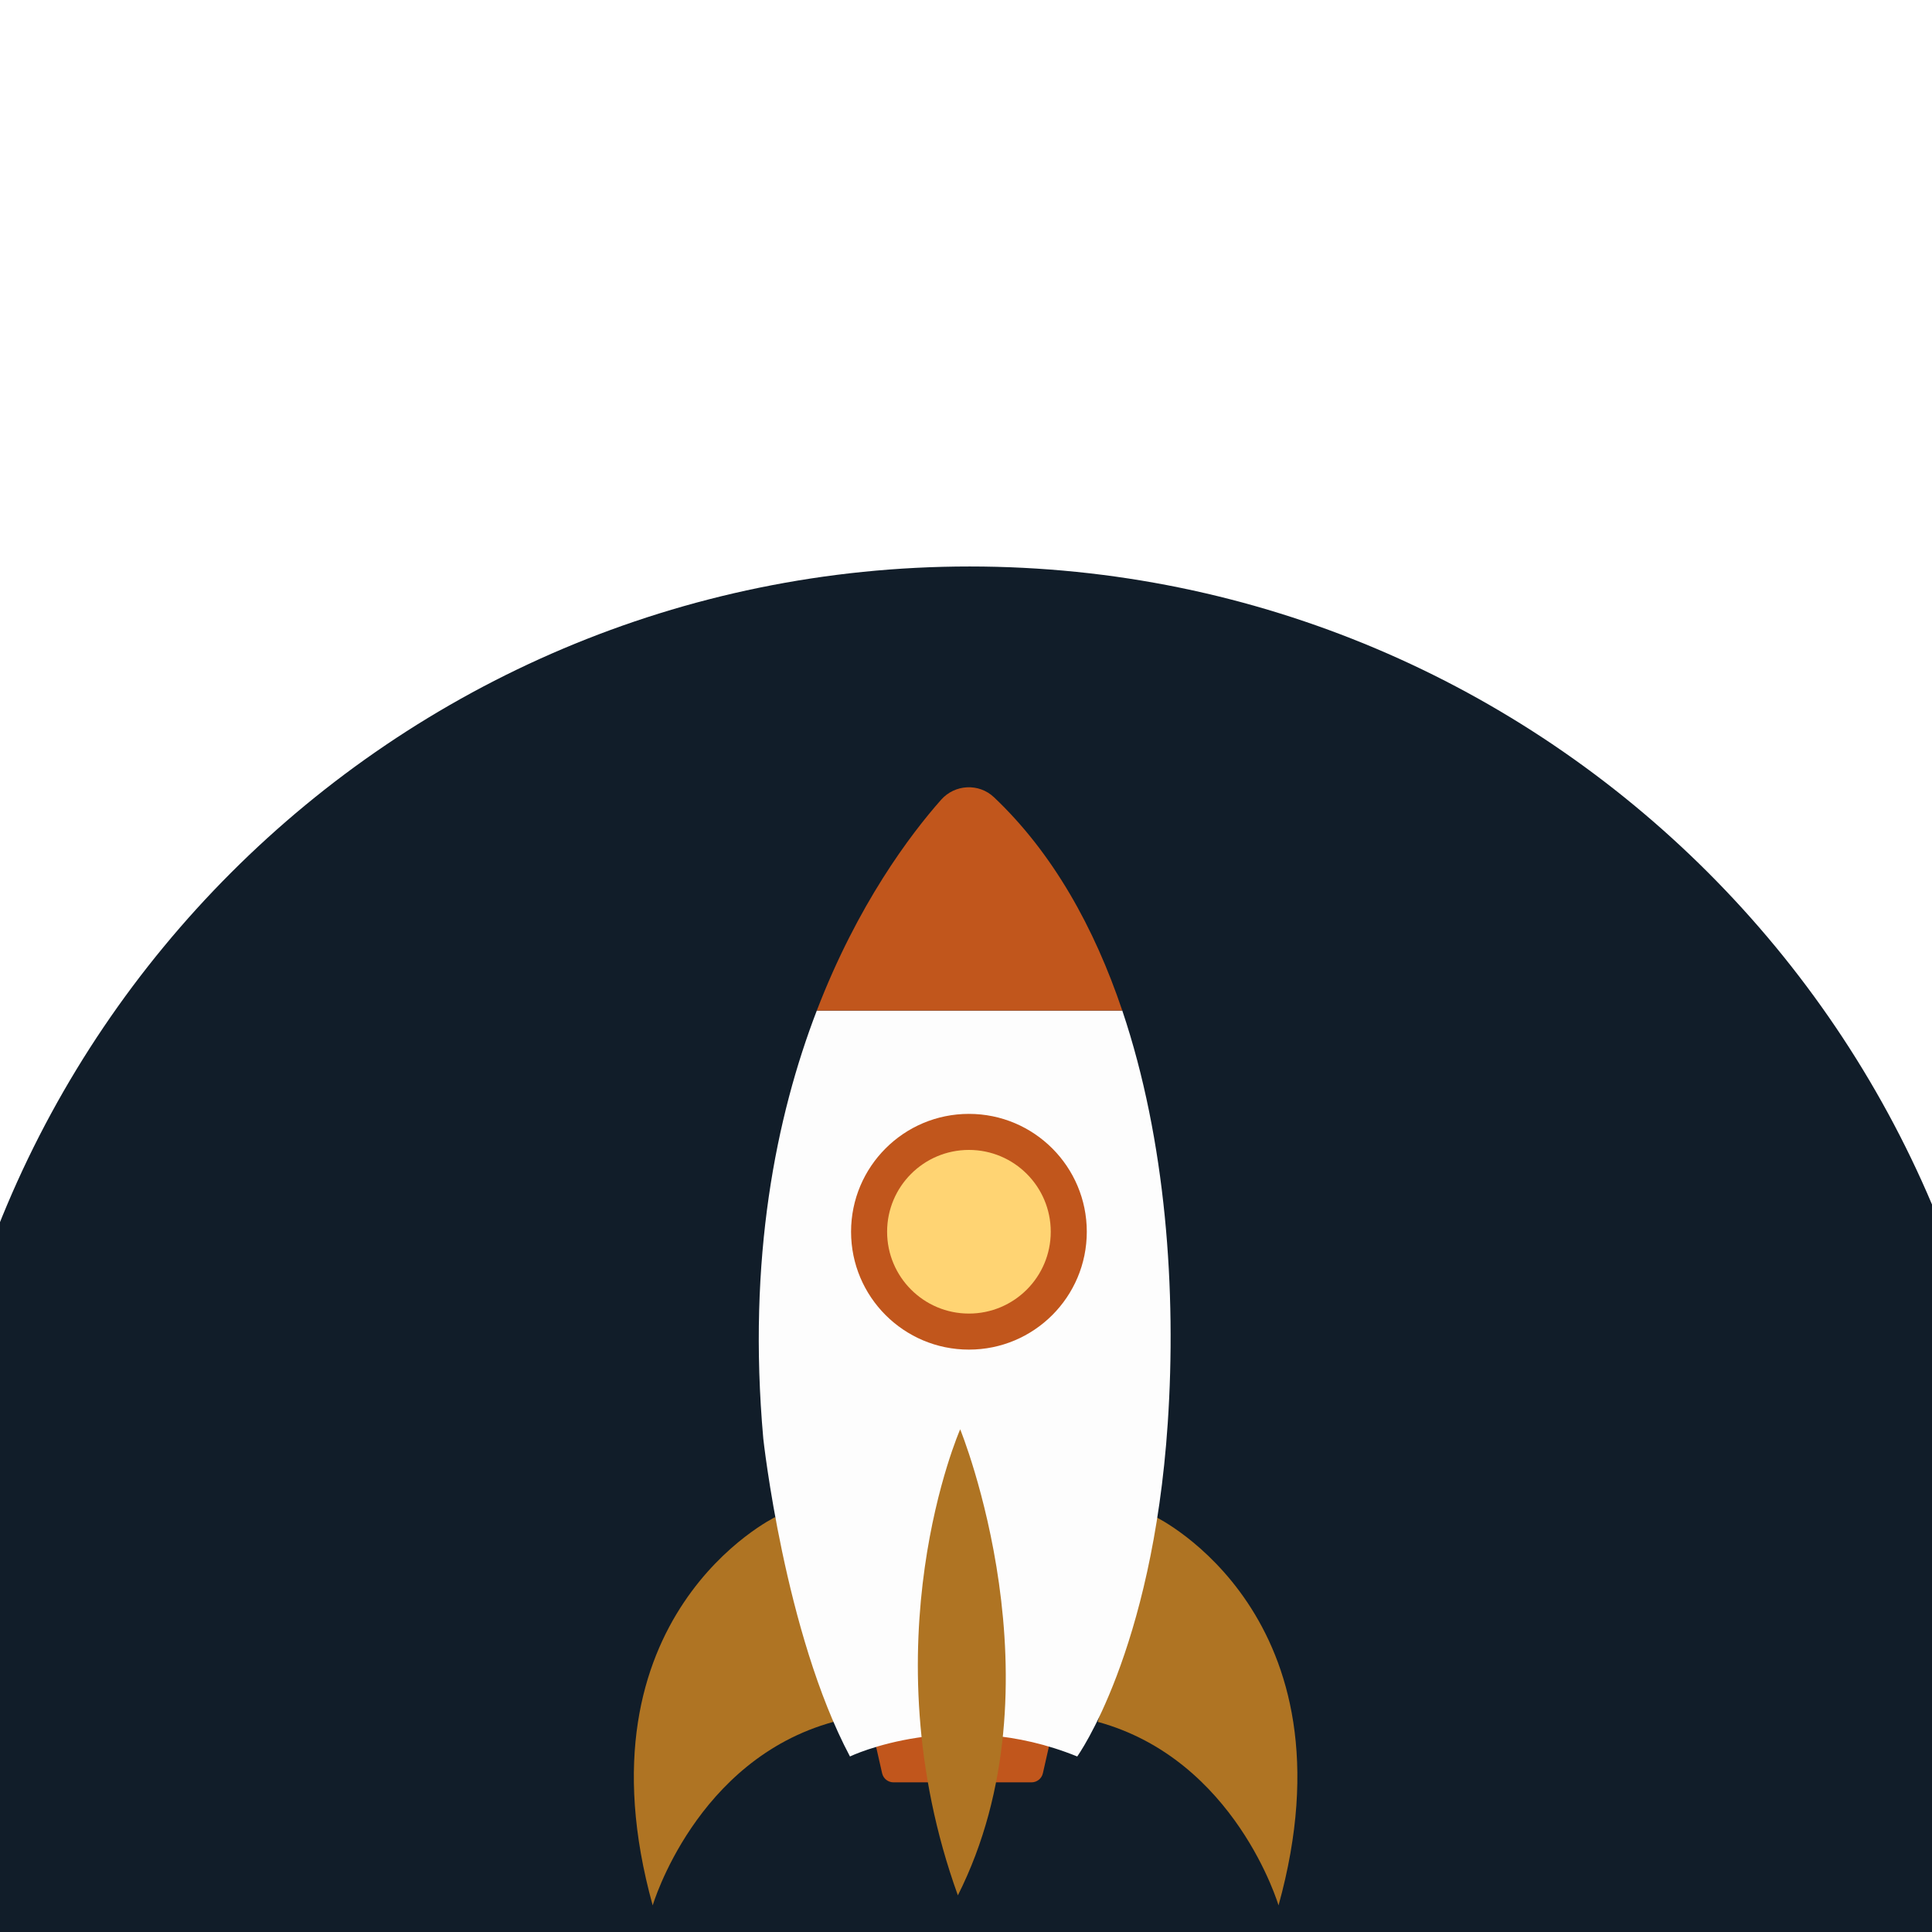
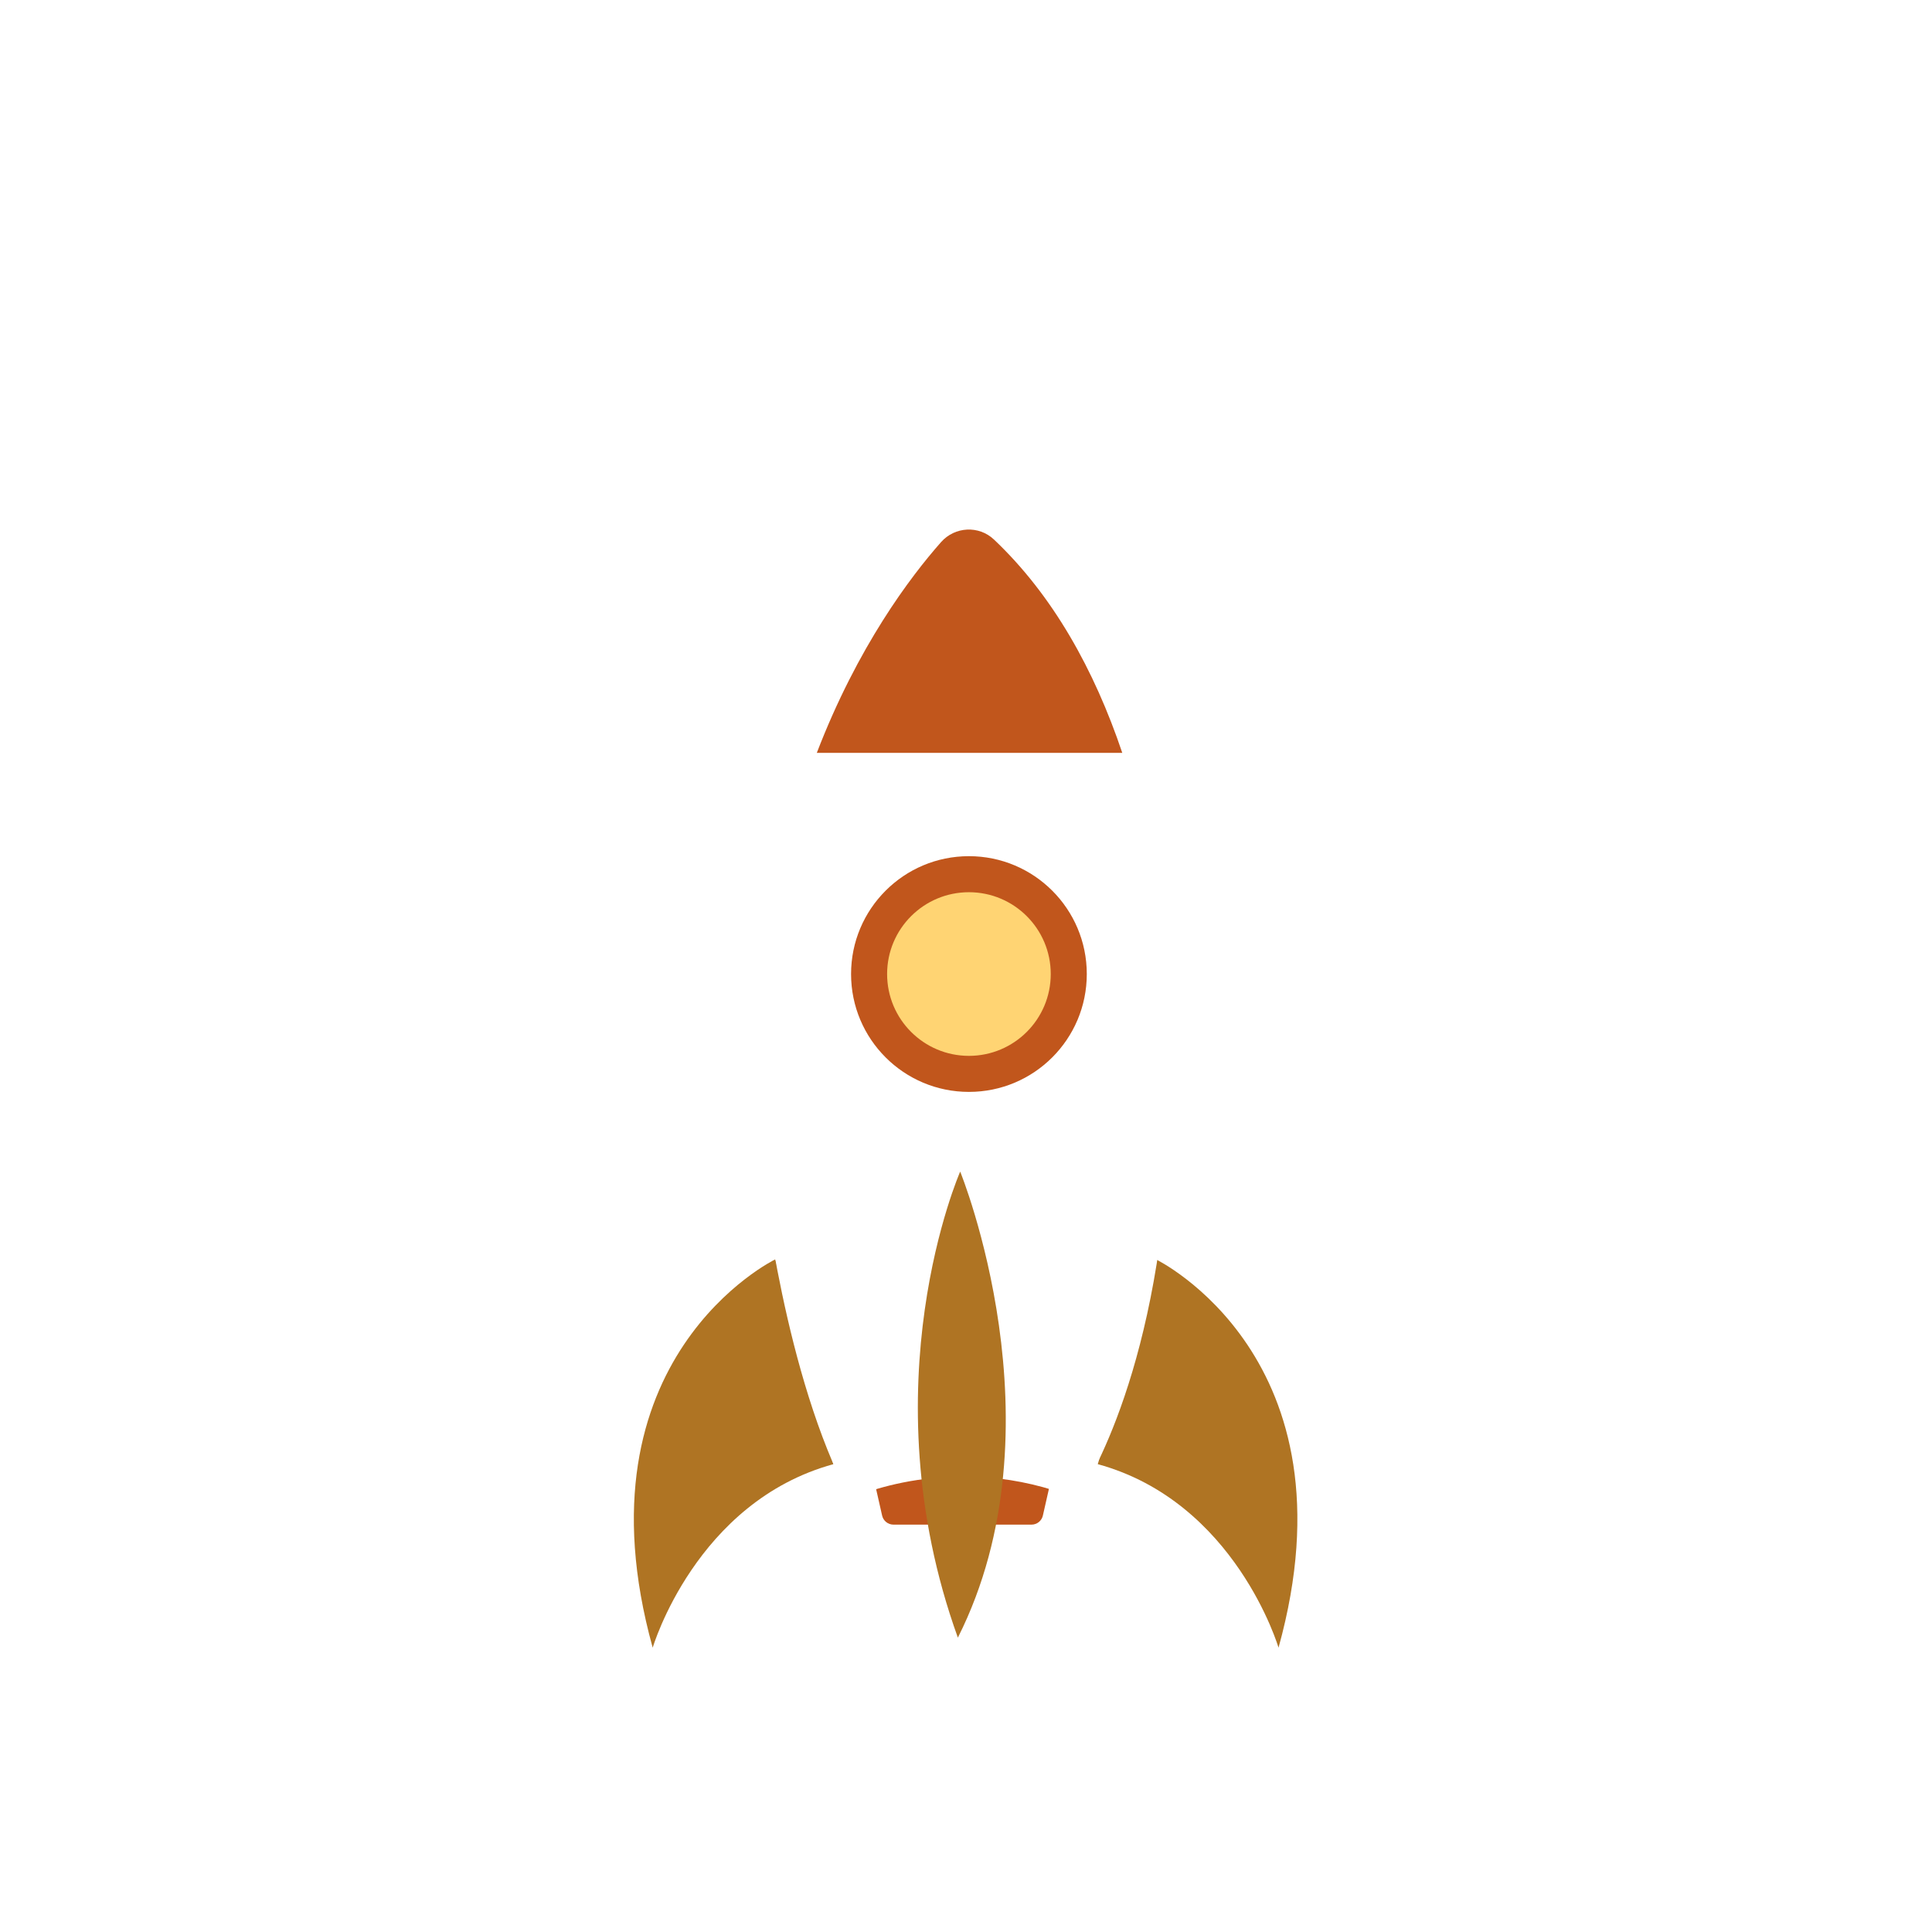
<svg xmlns="http://www.w3.org/2000/svg" viewBox="0 0 1080 1080" preserveAspectRatio="xMidYMid meet">
  <defs>
-     <clipPath id="__lottie_element_498">
+     <clipPath id="__lottie_element_2">
      <rect width="1080" height="1080" x="0" y="0" />
    </clipPath>
  </defs>
-   <g clip-path="url(#__lottie_element_498)">
-     <g transform="matrix(1.19648,0,0,1.19648,515,95.093)">
-       <g transform="translate(22.594,673.222)">
-         <path fill="rgb(17,29,41)" fill-opacity="1" d="M0,-488.034C269.346,-488.034,488.034,-269.346,488.034,0S269.346,488.034,0,488.034S-488.034,269.346,-488.034,0S-269.346,-488.034,0,-488.034z" />
-       </g>
-     </g>
-     <g transform="matrix(4.16,0,0,4.16,410.114,956.584)">
+   <g clip-path="url(#__lottie_element_2)">
+     <g transform="matrix(4.16,0,0,4.16,410.114,812.522)">
      <path fill="rgb(175,116,35)" fill-opacity="1" d="M5.599,-26.093c0,0-27.289,13.214-16.477,52.186c0,0,5.774-19.591,24.289-24.663C13.411,1.43,5.599,-26.093,5.599,-26.093z" />
    </g>
-     <g transform="matrix(4.16,0,0,4.16,669.454,956.584)">
+     <g transform="matrix(4.16,0,0,4.16,669.454,812.522)">
      <path fill="rgb(175,116,35)" fill-opacity="1" d="M-5.599,-26.093c0,0,27.289,13.214,16.477,52.186c0,0-5.774-19.591-24.289-24.663C-13.411,1.43,-5.599,-26.093,-5.599,-26.093z" />
    </g>
-     <g transform="matrix(4.16,0,0,4.16,538.043,980.484)">
+     <g transform="matrix(4.16,0,0,4.16,538.043,836.422)">
      <path fill="rgb(193,86,28)" fill-opacity="1" d="M9.274,3.812H-9.274c-0.732,0-1.366-0.506-1.528-1.22l-1.018-4.491c-0.223-0.98,0.522-1.913,1.527-1.913h20.584c1.005,0,1.75,0.934,1.528,1.913l-1.018,4.491C10.64,3.305,10.006,3.812,9.274,3.812z" />
    </g>
-     <g transform="matrix(4.16,0,0,4.16,539.272,773.397)">
-       <path fill="rgb(253,253,253)" fill-opacity="1" d="M-27.063,7.415c0,0,2.848,26.139,11.646,42.701c0,0,13.975-6.729,30.538,0c0,0,10.093-13.975,12.163-44.772c1.193-17.744-0.231-38.004-6.108-55.46H-19.873C-25.337,-35.896,-29.227,-16.801,-27.063,7.415z" />
+     <g transform="matrix(4.16,0,0,4.16,539.272,629.335)">
+       <path fill="rgb(255,255,255)" fill-opacity="1" d="M-27.063,7.415c0,0,2.848,26.139,11.646,42.701c0,0,13.975-6.729,30.538,0c0,0,10.093-13.975,12.163-44.772c1.193-17.744-0.231-38.004-6.108-55.46H-19.873C-25.337,-35.896,-29.227,-16.801,-27.063,7.415z" />
    </g>
-     <g transform="matrix(4.16,0,0,4.16,541.978,502.499)">
+     <g transform="matrix(4.16,0,0,4.16,541.978,358.437)">
      <path fill="rgb(193,86,28)" fill-opacity="1" d="M-3.826,-13.317C-7.955,-8.646,-15.034,0.716,-20.524,15.004H20.524C16.763,3.834,11.182,-6.19,3.283,-13.663C1.25,-15.586,-1.972,-15.414,-3.826,-13.317z" />
    </g>
-     <g transform="matrix(4.16,0,0,4.16,538.043,929.249)">
+     <g transform="matrix(4.16,0,0,4.16,538.043,785.187)">
      <path fill="rgb(175,116,35)" fill-opacity="1" d="M-0.311,-31.312c0,0-12.59,28.608-0.311,62.624C13.68,2.929,-0.311,-31.312,-0.311,-31.312z" />
    </g>
-     <g transform="matrix(4.16,0,0,4.16,541.638,688.554)">
+     <g transform="matrix(4.16,0,0,4.16,541.638,544.492)">
      <path fill="rgb(193,86,28)" fill-opacity="1" d="M15.838,0c0,8.747-7.091,15.838-15.838,15.838S-15.838,8.747,-15.838,0s7.091-15.838,15.838-15.838S15.838,-8.747,15.838,0z" />
    </g>
-     <g transform="matrix(4.16,0,0,4.16,541.638,688.554)">
+     <g transform="matrix(4.16,0,0,4.16,541.638,544.493)">
      <path fill="rgb(255,212,115)" fill-opacity="1" d="M10.995,0c0,6.072-4.923,10.995-10.995,10.995S-10.995,6.072,-10.995,0S-6.072,-10.995,0,-10.995S10.995,-6.072,10.995,0z" />
    </g>
  </g>
</svg>
